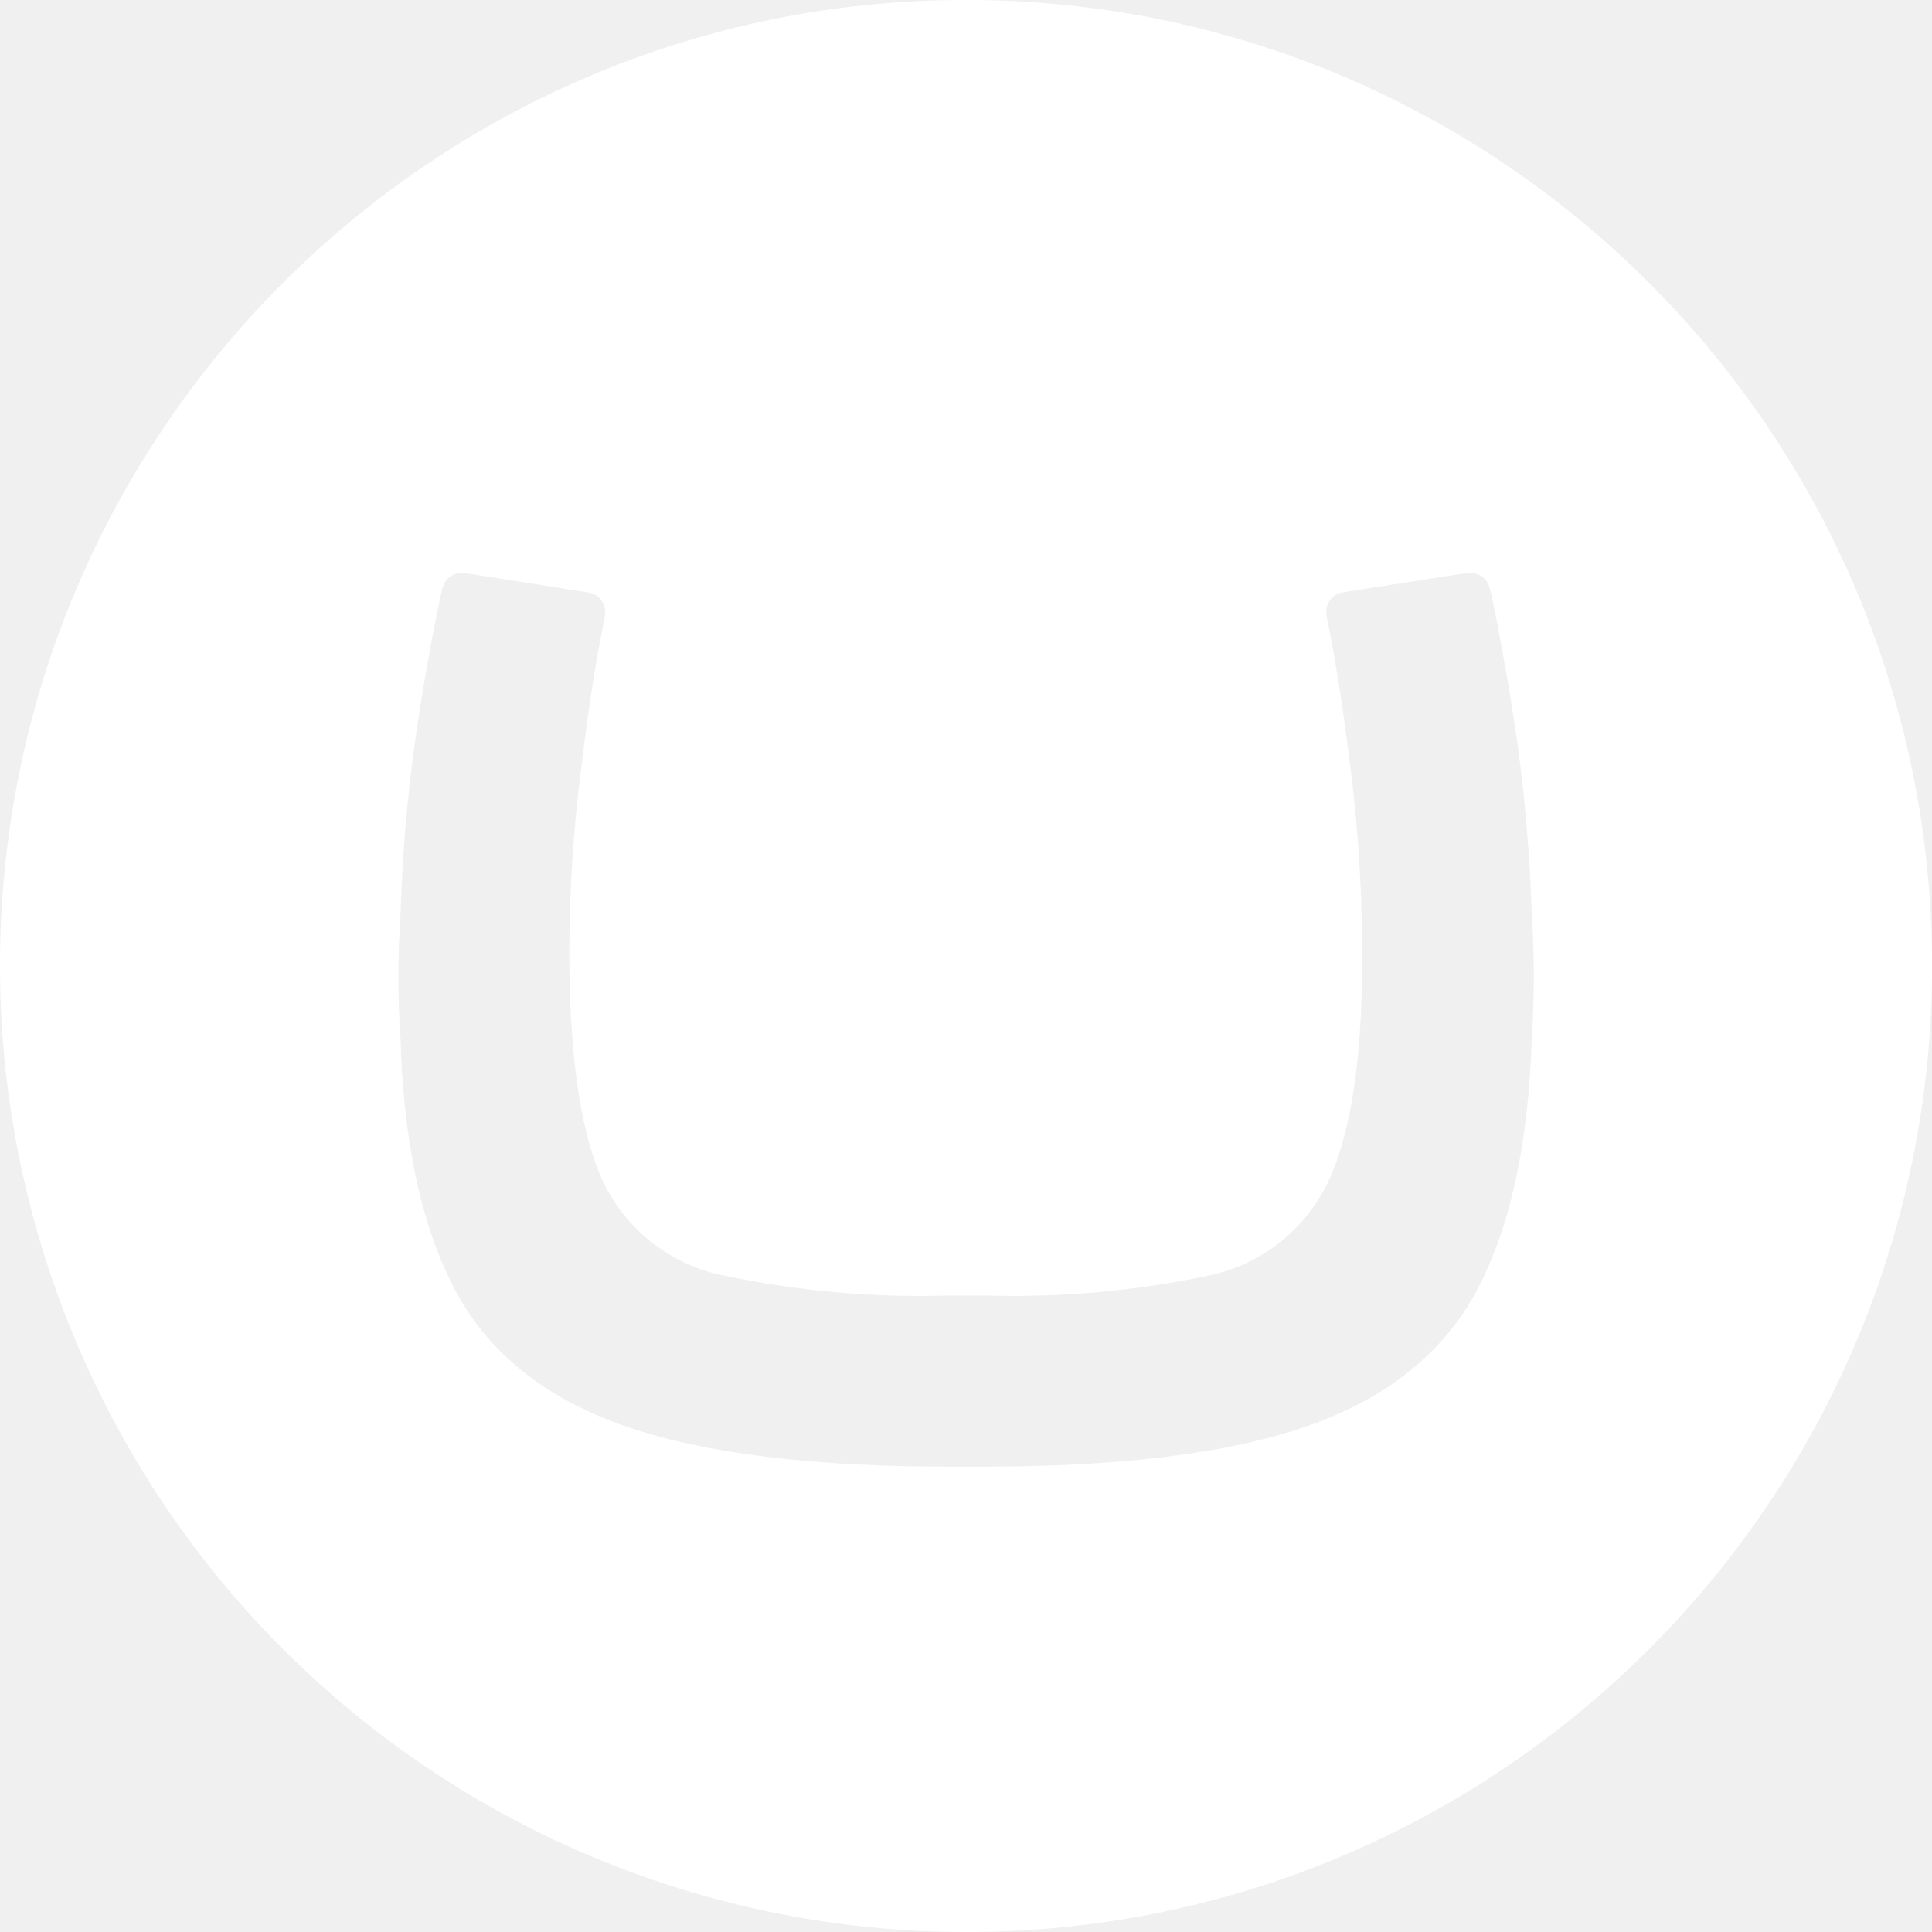
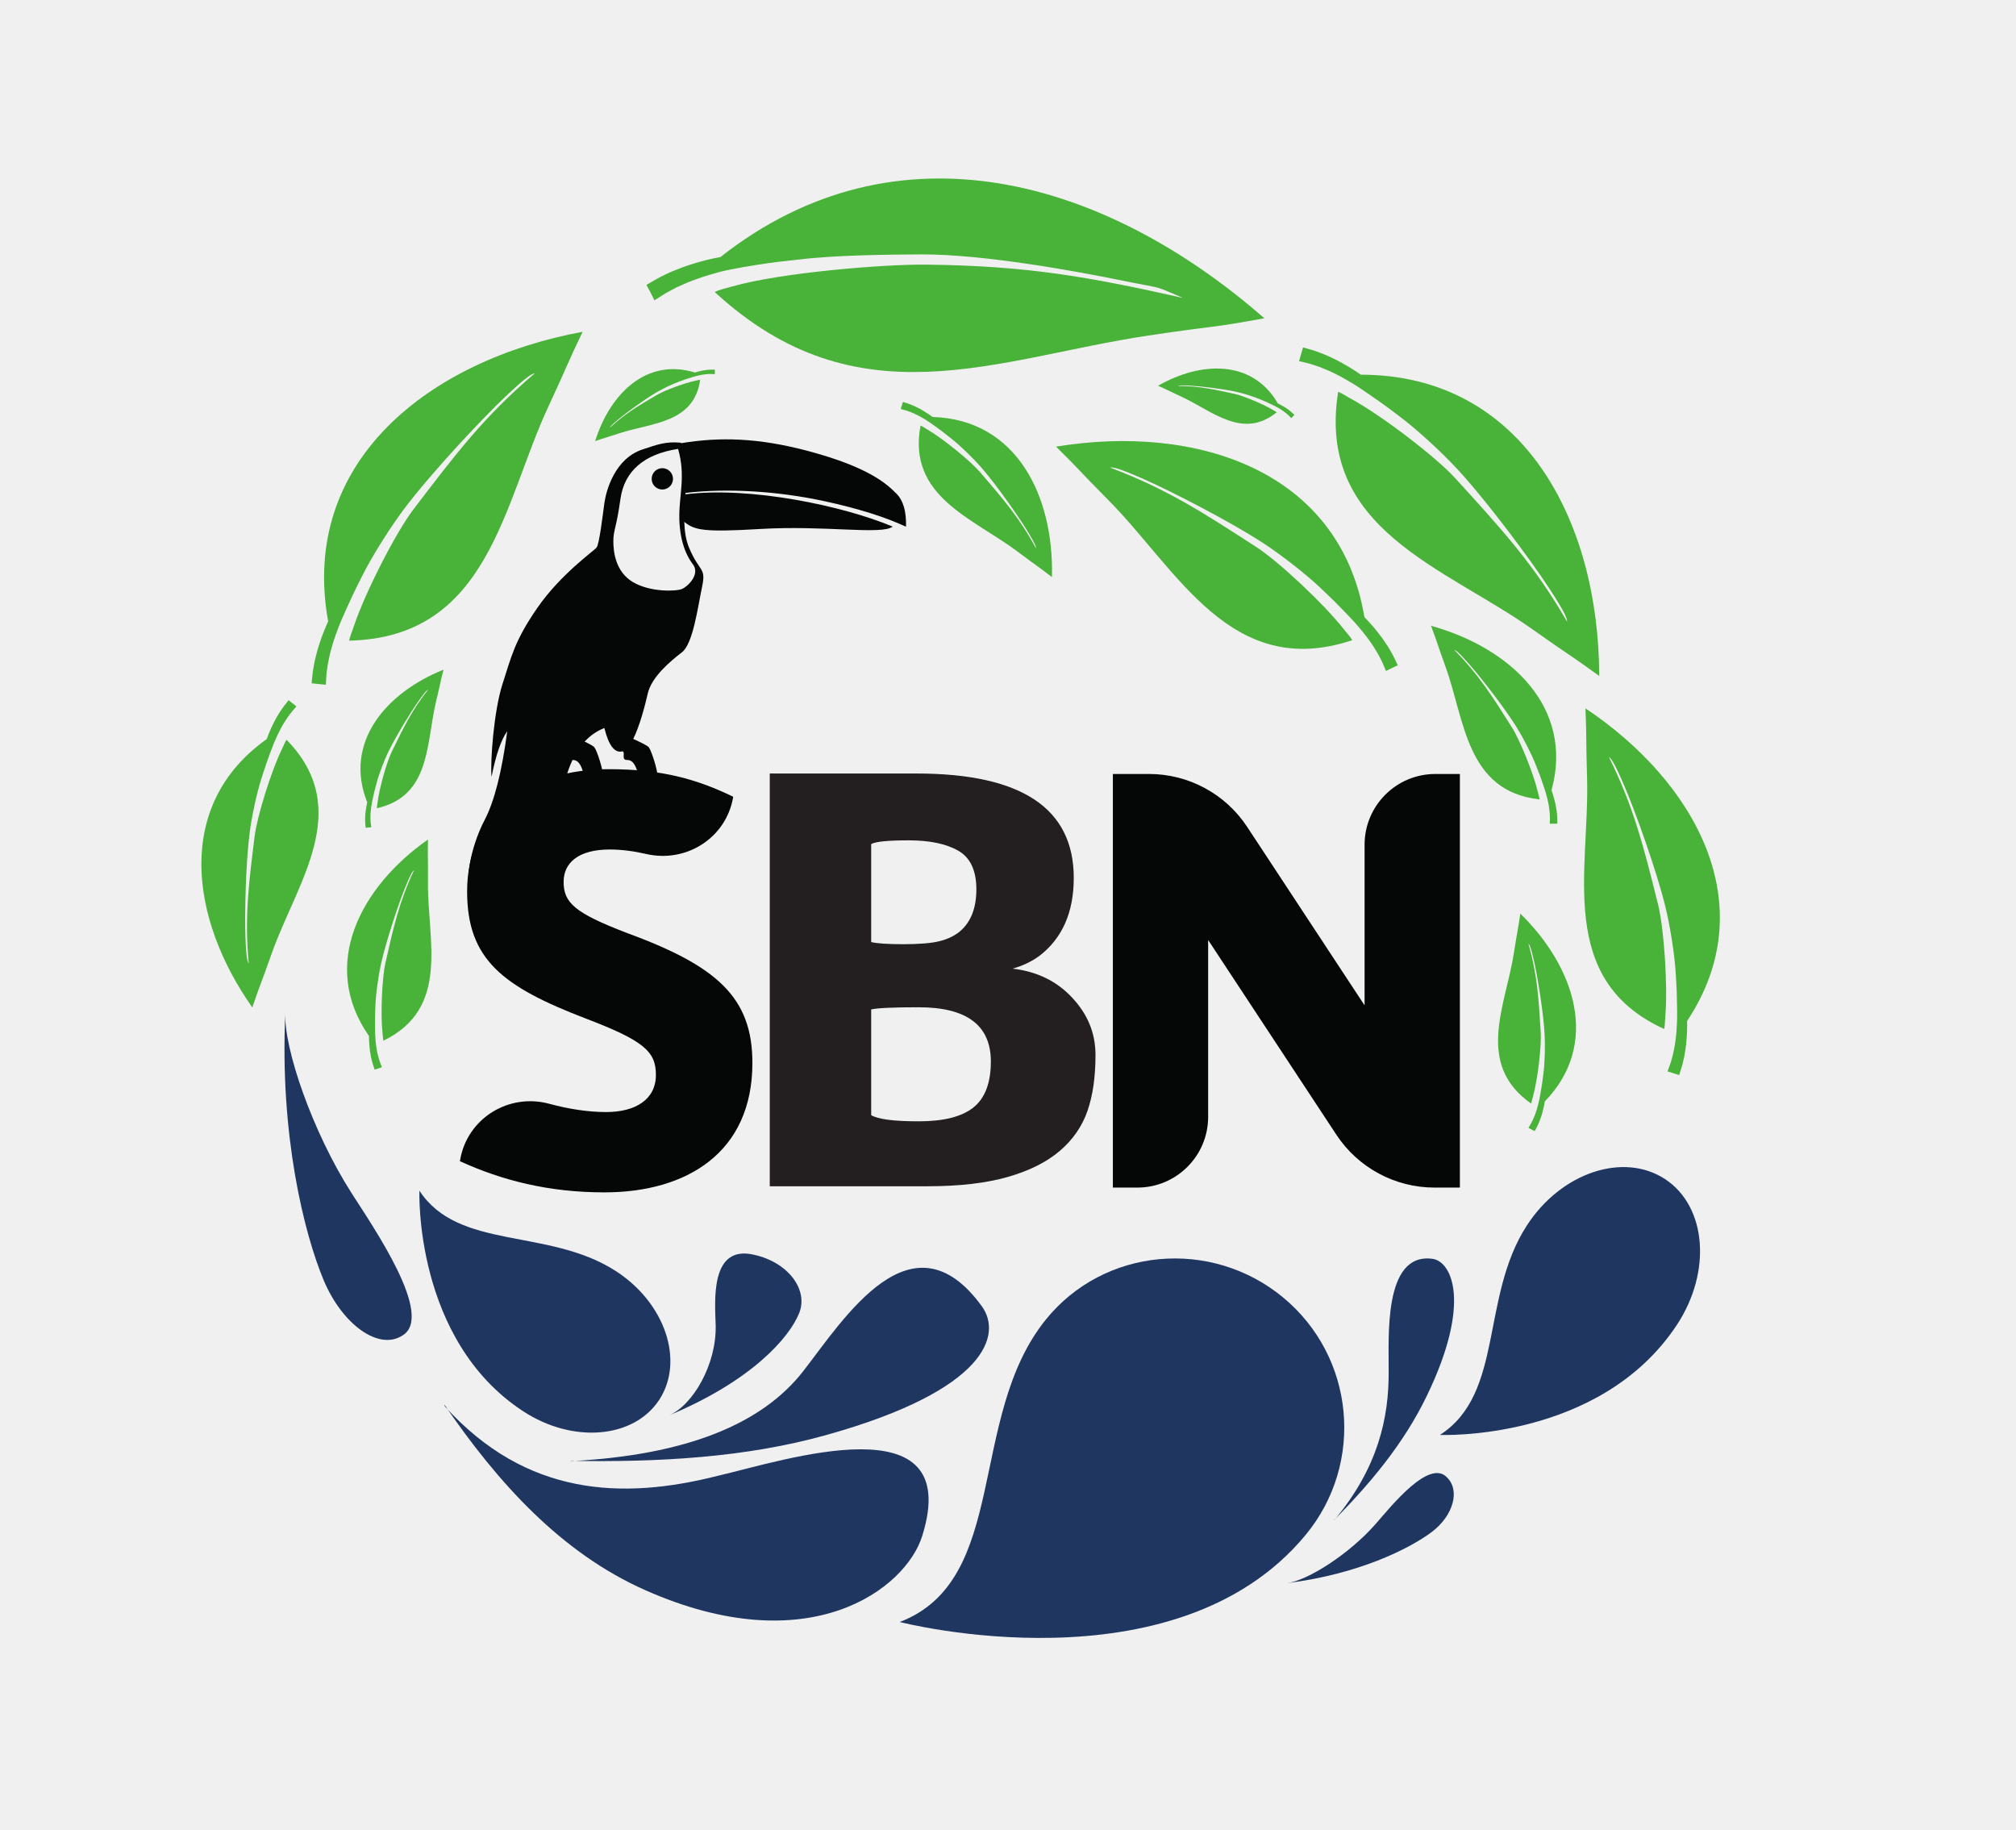
- <svg xmlns="http://www.w3.org/2000/svg" viewBox="0 0 315.89 315.89">
-   <path fill="#fff" d="M0 157.74a157.95 157.95 0 11158 158.15A157.95 157.95 0 010 157.74zm154.74 54.09a155.41 155.41 0 01-36.5-3.29 27.92 27.92 0 01-19.94-16q-5.35-12.34-5.21-38.1a243 243 0 011.69-26.84q1.55-13 3.09-21.46l1.07-5.59a2 2 0 000-.49 3.2 3.2 0 00-2.65-3.17l-20.37-3.22h-.44a3.19 3.19 0 00-3.11 2.48c-.35 1.31-.56 2.27-1.17 5.38-1.16 6-2.24 11.85-3.43 20.38a264.17 264.17 0 00-2.3 27.94 145.24 145.24 0 000 19.57q.72 25.94 8.9 41.42t27.72 22.3q19.53 6.81 54.43 6.66h2.91q34.94.15 54.41-6.66t27.71-22.3q8.17-15.53 8.91-41.42a145.24 145.24 0 000-19.57 266.84 266.84 0 00-2.3-27.94c-1.2-8.44-2.27-14.26-3.44-20.38-.61-3.11-.81-4.07-1.16-5.38a3.21 3.21 0 00-3.12-2.48h-.52l-20.38 3.18a3.2 3.2 0 00-2.68 3.17 4 4 0 000 .49l1.08 5.59q1.55 8.48 3.12 21.46a245.68 245.68 0 011.65 26.84q.27 25.69-5.21 38.07a27.9 27.9 0 01-19.76 16.07 155.19 155.19 0 01-36.48 3.29z" />
+ <svg xmlns="http://www.w3.org/2000/svg" version="1.1" id="svg2" xml:space="preserve" width="480.233" height="435.784" viewBox="0 0 480.233 435.784">
+   <defs id="defs6">
+     <clipPath clipPathUnits="userSpaceOnUse" id="clipPath18">
+       <path d="M 0,326.838 H 360.175 V 0 H 0 Z" id="path16" />
+     </clipPath>
+   </defs>
+   <g id="g10" transform="matrix(1.333333,0,0,-1.333333,0,435.784)">
+     <g id="g12">
+       <g id="g14" clip-path="url(#clipPath18)">
+         <g id="g20" transform="translate(107.9744,113.8435)">
+           <path d="m 0,0 c -9.958,0 -18.31,2.141 -25.806,5.568 l 0.04,0.234 c 1.269,7.409 8.659,11.988 15.915,10.025 3.488,-0.944 6.933,-1.479 10.172,-1.479 5.247,0 8.887,2.249 8.887,6.638 0,4.176 -2.141,6.105 -12.527,10.066 -14.777,5.675 -21.202,10.493 -21.202,22.7 0,14.242 11.136,21.844 25.27,21.844 9.638,0 15.848,-1.82 22.273,-4.925 l -0.038,-0.207 c -1.3,-7.202 -8.391,-11.663 -15.521,-10.016 -2.282,0.527 -4.472,0.8 -6.499,0.8 -5.568,0 -8.245,-2.356 -8.245,-5.783 0,-3.747 2.034,-5.568 11.243,-9.1 C 20.023,40.475 26.448,34.907 26.448,23.128 26.448,7.067 14.67,0 0,0" style="fill:#050606;fill-opacity:1;fill-rule:nonzero;stroke:none" id="path22" />
+         </g>
+         <g id="g24" transform="translate(238.7502,124.1463)">
+           <path d="M 0,0 -22.904,34.777 V 3.197 c 0,-6.983 -5.66,-12.644 -12.643,-12.644 h -4.382 v 73.883 h 6.458 c 7.064,0 13.655,-3.552 17.538,-9.453 L 5.043,23.105 v 28.689 c 0,6.982 5.66,12.642 12.643,12.642 h 4.383 V -9.447 H 17.532 C 10.472,-9.447 3.883,-5.897 0,0" style="fill:#050606;fill-opacity:1;fill-rule:nonzero;stroke:none" id="path26" />
+         </g>
+         <g id="g28" transform="translate(116.9206,273.1865)">
+           <path d="m 0,0 c 0.374,0.233 0.315,0.21 0.786,0.501 0.471,0.29 1.191,0.783 1.872,1.129 0.338,0.173 0.905,0.503 1.396,0.734 0.491,0.232 1.118,0.498 1.72,0.761 0.601,0.263 1.326,0.522 2.022,0.768 0.697,0.245 1.52,0.523 2.275,0.733 0.121,0.034 0.24,0.063 0.398,0.107 0.832,0.232 1.19,0.367 2.178,0.579 0.986,0.213 2.061,0.411 3.34,0.646 1.278,0.234 3.019,0.489 4.531,0.713 1.512,0.224 3.84,0.436 5.414,0.632 C 32.217,8.082 42.138,8.19 47.725,8.209 58.904,8.245 75.545,5.168 83.452,3.558 91.359,1.948 88.874,2.802 94.446,0.426 77.778,4.163 66.858,6.172 48.557,6.381 41.064,6.467 22.743,4.981 14.004,2.508 12.183,1.993 11.848,1.987 10.767,1.491 36.325,-22.061 61.032,-10.364 88.26,-6.283 c 12.517,1.875 10.671,1.24 20.704,3.081 C 80.639,21.569 43.401,32.611 11.784,7.73 11.059,7.601 10.311,7.451 9.553,7.268 8.795,7.086 7.885,6.836 7.153,6.608 6.421,6.379 5.641,6.142 4.994,5.89 4.347,5.639 3.655,5.38 3.116,5.156 2.577,4.933 1.949,4.602 1.57,4.428 0.814,4.082 -0.006,3.575 -0.536,3.279 -1.065,2.982 -1.007,2.998 -1.429,2.76 -0.924,1.855 -0.45,0.935 0,0" style="fill:#49b239;fill-opacity:1;fill-rule:nonzero;stroke:none" id="path30" />
+         </g>
+         <g id="g32" transform="translate(58.2163,204.5188)">
+           <path d="m 0,0 c 0.025,0.346 0.007,0.257 0.04,0.701 0.034,0.444 0.045,1.176 0.146,1.794 0.05,0.308 0.103,0.848 0.183,1.286 0.08,0.438 0.211,0.979 0.317,1.506 0.105,0.528 0.285,1.123 0.452,1.707 0.167,0.584 0.384,1.277 0.61,1.881 0.036,0.096 0.08,0.201 0.122,0.321 0.221,0.631 0.345,0.972 0.631,1.678 0.286,0.705 0.642,1.506 1.021,2.351 0.38,0.845 0.861,1.915 1.303,2.855 0.443,0.939 1.06,2.141 1.542,3.116 1.924,3.895 5.295,9.144 7.709,12.34 4.833,6.393 13.736,15.888 17.952,19.884 4.216,3.995 4.793,4.087 5.319,4.227 C 28.338,47.997 23.255,41.311 15.629,31.303 12.508,27.207 6.973,16.397 4.995,10.43 4.583,9.187 4.331,8.739 4.162,7.879 c 24.982,0.556 27.49,24.449 35.64,41.921 3.747,8.032 2.98,6.808 6.07,13.251 C 18.552,58.017 -4.78,39.944 0.41,11.327 0.158,10.783 -0.047,10.276 -0.287,9.695 -0.528,9.114 -0.811,8.359 -1.004,7.761 -1.198,7.164 -1.421,6.535 -1.556,5.983 -1.691,5.432 -1.856,4.852 -1.962,4.387 -2.068,3.921 -2.152,3.337 -2.221,3.002 -2.358,2.333 -2.41,1.524 -2.468,1.037 -2.526,0.551 -2.502,0.64 -2.545,0.26 -1.694,0.186 -0.847,0.1 0,0" style="fill:#49b239;fill-opacity:1;fill-rule:nonzero;stroke:none" id="path34" />
+         </g>
+         <g id="g36" transform="translate(68.2307,136.2025)">
+           <path d="M 0,0 C -0.065,0.173 -0.053,0.126 -0.135,0.348 -0.217,0.571 -0.375,0.927 -0.463,1.249 -0.506,1.409 -0.6,1.682 -0.659,1.911 -0.717,2.14 -0.774,2.432 -0.84,2.71 -0.905,2.989 -0.95,3.317 -0.999,3.637 -1.047,3.956 -1.096,4.339 -1.121,4.682 -1.124,4.736 -1.126,4.796 -1.132,4.864 -1.165,5.219 -1.181,5.411 -1.199,5.816 -1.216,6.22 -1.222,6.687 -1.225,7.18 c -0.004,0.493 -0.008,1.117 -0.003,1.67 0.006,0.552 0.039,1.271 0.056,1.849 0.068,2.311 0.536,5.598 0.997,7.679 0.922,4.164 3.126,10.73 4.281,13.598 1.155,2.868 1.414,3.04 1.637,3.224 C 3.079,29.503 2.101,25.141 0.628,18.61 0.025,15.936 -0.259,9.479 0.106,6.153 0.182,5.461 0.16,5.188 0.268,4.735 12.233,10.538 8.154,22.655 8.227,32.914 8.26,37.631 8.16,36.869 8.228,40.671 -3.876,32.183 -11.162,18.269 -2.311,5.572 c -0.002,-0.319 0.012,-0.61 0.024,-0.944 0.013,-0.335 0.043,-0.763 0.082,-1.095 0.039,-0.332 0.069,-0.685 0.127,-0.982 0.057,-0.297 0.105,-0.614 0.157,-0.863 0.052,-0.249 0.14,-0.55 0.181,-0.727 0.082,-0.354 0.236,-0.757 0.316,-1.006 0.08,-0.248 0.072,-0.199 0.135,-0.393 C -0.861,-0.285 -0.432,-0.139 0,0" style="fill:#49b239;fill-opacity:1;fill-rule:nonzero;stroke:none" id="path38" />
+         </g>
+         <g id="g40" transform="translate(66.3372,179.072)">
+           <path d="m 0,0 c -0.018,0.137 -0.017,0.1 -0.039,0.276 -0.022,0.176 -0.075,0.461 -0.084,0.71 -0.005,0.123 -0.027,0.338 -0.03,0.515 -0.003,0.176 0.005,0.397 0.004,0.611 0,0.213 0.024,0.459 0.042,0.7 0.02,0.24 0.049,0.527 0.09,0.78 0.007,0.04 0.016,0.084 0.023,0.134 0.036,0.263 0.058,0.406 0.113,0.702 0.056,0.297 0.132,0.637 0.213,0.996 0.081,0.359 0.184,0.813 0.283,1.213 0.098,0.401 0.244,0.917 0.355,1.334 0.443,1.667 1.342,3.975 2.031,5.408 1.378,2.868 4.097,7.263 5.425,9.149 1.327,1.886 1.544,1.967 1.738,2.063 C 7.258,20.906 5.805,17.905 3.624,13.411 2.731,11.571 1.426,6.929 1.125,4.452 1.062,3.936 0.999,3.741 1.001,3.394 c 9.679,2.178 8.778,11.674 10.577,19.114 0.827,3.42 0.625,2.884 1.322,5.634 C 2.663,24.037 -4.998,15.171 -0.73,4.441 -0.786,4.209 -0.825,3.996 -0.873,3.751 -0.921,3.505 -0.972,3.189 -1,2.942 -1.029,2.694 -1.067,2.432 -1.076,2.207 -1.084,1.981 -1.104,1.743 -1.108,1.553 -1.113,1.364 -1.1,1.13 -1.1,0.994 -1.101,0.723 -1.058,0.404 -1.042,0.21 -1.026,0.016 -1.024,0.053 -1.011,-0.099 -0.674,-0.061 -0.338,-0.027 0,0" style="fill:#49b239;fill-opacity:1;fill-rule:nonzero;stroke:none" id="path42" />
+         </g>
+         <g id="g44" transform="translate(297.9169,135.4517)">
+           <path d="m 0,0 c 0.097,0.279 0.081,0.203 0.205,0.562 0.123,0.36 0.362,0.936 0.491,1.455 0.064,0.258 0.205,0.699 0.29,1.068 0.084,0.37 0.165,0.839 0.26,1.287 0.095,0.448 0.156,0.977 0.222,1.49 0.066,0.513 0.13,1.129 0.157,1.679 0.004,0.087 0.004,0.183 0.012,0.292 0.04,0.569 0.057,0.878 0.071,1.527 0.014,0.648 0.006,1.396 -0.006,2.186 -0.013,0.79 -0.028,1.79 -0.058,2.675 -0.03,0.885 -0.108,2.034 -0.156,2.96 -0.194,3.7 -1.063,8.948 -1.877,12.265 -1.629,6.637 -5.399,17.076 -7.354,21.627 -1.954,4.551 -2.375,4.818 -2.74,5.105 4.477,-9.03 6.203,-15.981 8.8,-26.39 1.062,-4.262 1.752,-14.594 1.289,-19.934 -0.097,-1.113 -0.051,-1.549 -0.208,-2.279 -19.378,8.86 -13.285,28.419 -13.775,44.851 -0.225,7.554 -0.038,6.338 -0.285,12.426 C 5.037,51.695 17.216,29.672 3.499,9.009 3.514,8.499 3.503,8.033 3.494,7.496 3.487,6.96 3.454,6.274 3.404,5.74 3.354,5.206 3.317,4.639 3.236,4.162 3.156,3.684 3.09,3.175 3.016,2.774 2.941,2.373 2.811,1.888 2.752,1.602 2.634,1.032 2.401,0.381 2.282,-0.02 2.163,-0.42 2.175,-0.342 2.081,-0.654 1.389,-0.426 0.698,-0.208 0,0" style="fill:#49b239;fill-opacity:1;fill-rule:nonzero;stroke:none" id="path46" />
+         </g>
+         <g id="g48" transform="translate(52.9618,200.6481)">
+           <path d="m 0,0 c -0.156,-0.184 -0.122,-0.131 -0.321,-0.369 -0.2,-0.238 -0.552,-0.607 -0.802,-0.965 -0.125,-0.177 -0.363,-0.472 -0.536,-0.729 -0.174,-0.258 -0.372,-0.591 -0.577,-0.905 -0.204,-0.314 -0.405,-0.699 -0.607,-1.071 -0.201,-0.372 -0.431,-0.823 -0.613,-1.234 -0.029,-0.066 -0.057,-0.139 -0.095,-0.219 -0.198,-0.423 -0.302,-0.653 -0.504,-1.144 -0.201,-0.491 -0.414,-1.064 -0.637,-1.669 -0.223,-0.606 -0.505,-1.373 -0.743,-2.057 -0.237,-0.684 -0.516,-1.584 -0.751,-2.304 -0.94,-2.879 -1.82,-7.137 -2.175,-9.906 -0.709,-5.54 -0.902,-14.61 -0.75,-18.656 0.153,-4.045 0.395,-4.373 0.589,-4.699 -0.759,8.203 -0.031,14.011 1.048,22.714 0.442,3.563 2.955,11.646 4.878,15.582 0.401,0.82 0.493,1.167 0.828,1.677 12.174,-12.455 1.777,-25.58 -2.681,-38.257 -2.049,-5.827 -1.834,-4.844 -3.436,-9.559 -11.155,15.825 -13.968,36.201 2.568,47.928 0.139,0.393 0.284,0.746 0.448,1.152 0.164,0.407 0.39,0.921 0.585,1.313 0.195,0.392 0.39,0.814 0.592,1.155 0.202,0.34 0.402,0.709 0.577,0.993 0.174,0.284 0.416,0.616 0.545,0.816 0.258,0.4 0.627,0.829 0.835,1.099 0.209,0.27 0.177,0.214 0.34,0.425 C -0.934,0.733 -0.471,0.363 0,0" style="fill:#49b239;fill-opacity:1;fill-rule:nonzero;stroke:none" id="path50" />
+         </g>
+         <g id="g52" transform="translate(273.0703,125.3676)">
+           <path d="m 0,0 c 0.085,0.148 0.067,0.107 0.175,0.297 0.108,0.19 0.304,0.491 0.432,0.772 0.063,0.139 0.19,0.374 0.277,0.574 0.087,0.2 0.182,0.457 0.283,0.701 0.102,0.244 0.191,0.537 0.283,0.82 0.092,0.284 0.193,0.626 0.266,0.934 0.012,0.049 0.022,0.104 0.038,0.165 0.083,0.318 0.125,0.491 0.201,0.857 0.077,0.365 0.151,0.79 0.228,1.239 0.076,0.448 0.173,1.016 0.249,1.52 0.077,0.504 0.154,1.163 0.225,1.693 0.281,2.116 0.342,5.179 0.232,7.143 -0.222,3.93 -1.254,10.239 -1.881,13.023 -0.626,2.783 -0.836,2.979 -1.012,3.18 C 1.577,27.332 1.821,23.214 2.192,17.045 2.344,14.52 1.643,8.596 0.817,5.622 0.645,5.001 0.625,4.75 0.459,4.353 c -10.038,7.063 -4.522,17.495 -3.065,26.851 0.67,4.302 0.648,3.593 1.151,7.067 C 8.31,28.741 12.881,14.984 2.933,4.732 2.887,4.441 2.831,4.179 2.77,3.876 2.709,3.573 2.618,3.188 2.534,2.891 2.449,2.594 2.368,2.276 2.272,2.015 2.176,1.753 2.085,1.472 2.001,1.252 1.916,1.033 1.791,0.772 1.728,0.617 1.6,0.307 1.4,-0.038 1.29,-0.252 1.18,-0.466 1.195,-0.423 1.109,-0.59 0.742,-0.388 0.373,-0.191 0,0" style="fill:#49b239;fill-opacity:1;fill-rule:nonzero;stroke:none" id="path54" />
+         </g>
+         <g id="g56" transform="translate(127.7055,259.9976)">
+           <path d="m 0,0 c -0.109,0.005 -0.08,0.007 -0.22,0.014 -0.14,0.006 -0.368,0.03 -0.565,0.021 -0.098,-0.004 -0.268,0 -0.408,-0.009 -0.139,-0.009 -0.313,-0.029 -0.481,-0.042 -0.168,-0.013 -0.361,-0.047 -0.549,-0.078 -0.188,-0.03 -0.413,-0.071 -0.61,-0.119 -0.031,-0.008 -0.065,-0.018 -0.104,-0.027 -0.205,-0.045 -0.316,-0.071 -0.547,-0.134 -0.23,-0.063 -0.494,-0.143 -0.771,-0.23 -0.278,-0.087 -0.629,-0.197 -0.939,-0.3 -0.309,-0.103 -0.707,-0.25 -1.029,-0.364 -1.287,-0.455 -3.049,-1.31 -4.135,-1.943 -2.174,-1.268 -5.467,-3.689 -6.871,-4.855 -1.403,-1.165 -1.453,-1.342 -1.517,-1.5 2.722,2.523 4.997,3.858 8.402,5.862 1.394,0.82 4.971,2.142 6.905,2.536 0.403,0.082 0.552,0.144 0.827,0.165 -1.107,-7.769 -8.65,-7.659 -14.402,-9.547 -2.644,-0.868 -2.234,-0.675 -4.359,-1.398 2.591,8.33 9.097,14.93 17.826,12.243 0.179,0.059 0.344,0.103 0.535,0.157 0.19,0.053 0.436,0.113 0.629,0.151 0.194,0.038 0.399,0.084 0.575,0.106 0.178,0.021 0.364,0.051 0.514,0.067 0.149,0.015 0.334,0.02 0.441,0.029 0.213,0.017 0.468,0.003 0.622,0.003 0.154,0 0.125,-0.004 0.245,-0.005 C 0.005,0.535 0,0.268 0,0" style="fill:#49b239;fill-opacity:1;fill-rule:nonzero;stroke:none" id="path58" />
+         </g>
+         <g id="g60" transform="translate(230.6922,252.146)">
+           <path d="m 0,0 c -0.076,0.078 -0.054,0.06 -0.152,0.16 -0.098,0.099 -0.249,0.272 -0.399,0.4 -0.075,0.063 -0.197,0.182 -0.305,0.271 -0.108,0.088 -0.25,0.191 -0.382,0.296 -0.132,0.105 -0.297,0.211 -0.455,0.317 -0.158,0.106 -0.351,0.228 -0.528,0.327 -0.028,0.016 -0.06,0.032 -0.094,0.052 -0.182,0.106 -0.281,0.163 -0.493,0.273 -0.211,0.111 -0.459,0.231 -0.722,0.356 -0.262,0.126 -0.594,0.284 -0.891,0.419 -0.297,0.136 -0.689,0.298 -1.002,0.434 -1.252,0.542 -3.126,1.115 -4.353,1.39 -2.456,0.549 -6.516,1.016 -8.338,1.117 -1.821,0.1 -1.978,0.005 -2.133,-0.068 3.712,-0.003 6.287,-0.572 10.146,-1.42 1.58,-0.348 5.101,-1.813 6.786,-2.84 0.352,-0.214 0.503,-0.27 0.718,-0.442 -6.097,-4.94 -11.55,0.273 -17.05,2.803 -2.528,1.163 -2.096,1.025 -4.145,1.941 7.566,4.343 16.825,4.752 21.394,-3.156 0.17,-0.079 0.322,-0.159 0.498,-0.25 0.176,-0.09 0.396,-0.213 0.564,-0.317 0.168,-0.104 0.349,-0.209 0.493,-0.314 0.145,-0.105 0.302,-0.21 0.422,-0.3 0.12,-0.09 0.259,-0.213 0.343,-0.279 C 0.091,1.038 0.268,0.854 0.38,0.749 0.493,0.645 0.469,0.661 0.557,0.579 0.368,0.388 0.183,0.196 0,0" style="fill:#49b239;fill-opacity:1;fill-rule:nonzero;stroke:none" id="path62" />
+         </g>
+         <g id="g64" transform="translate(119.4631,73.978)">
+           <path d="m 0,0 c 14.821,6.184 21.586,13.912 23.338,18.354 1.623,4.176 -2.009,9 -8.018,10.35 C 7.238,30.674 8.3,20.099 8.399,16.072 8.547,9.089 4.304,1.804 0,0" style="fill:#1f3760;fill-opacity:1;fill-rule:nonzero;stroke:none" id="path66" />
+         </g>
+         <g id="g68" transform="translate(79.3562,75.9792)">
+           <path d="m 0,0 c 9.562,-13.974 20.853,-26.517 35.929,-33.195 29.318,-13.004 46.56,0.248 49.485,9.708 C 92.975,0.714 60.629,-10.05 48.91,-12.761 31.843,-17.099 14.682,-16.433 0.135,-0.382" style="fill:#1f3760;fill-opacity:1;fill-rule:nonzero;stroke:none" id="path70" />
+         </g>
+         <g id="g72" transform="translate(50.9779,145.9021)">
+           <path d="m 0,0 c -1.025,-21.731 3.333,-39.376 6.867,-47.794 3.332,-7.897 9.825,-12.567 14.04,-9.841 5.808,3.426 -5.11,19.247 -9.119,25.512 C 4.842,-21.238 -0.292,-6.326 0,0" style="fill:#1f3760;fill-opacity:1;fill-rule:nonzero;stroke:none" id="path74" />
+         </g>
+         <g id="g76" transform="translate(101.8309,65.8912)">
+           <path d="M 0,0 C 15.58,-0.281 31.408,0.54 46.027,4.673 74.477,12.67 77.26,22.56 73.566,27.63 61.046,44.811 48.965,25.396 41.688,16.037 34.272,6.499 20.678,1.037 0.342,-0.048" style="fill:#1f3760;fill-opacity:1;fill-rule:nonzero;stroke:none" id="path78" />
+         </g>
+         <g id="g80" transform="translate(93.4998,74.722)">
+           <path d="m 0,0 c 8.888,-5.789 19.768,-4.853 24.292,2.09 4.518,6.941 1.05,17.356 -7.901,23.059 -12.036,7.666 -27.997,3.6 -34.96,14.28 0,0 -0.997,-26.67 18.569,-39.429" style="fill:#1f3760;fill-opacity:1;fill-rule:nonzero;stroke:none" id="path82" />
+         </g>
+         <g id="g84" transform="translate(299.5902,90.1766)">
+           <path d="m 0,0 c 6.251,9.486 5.311,21.144 -2.099,26.028 -7.409,4.879 -18.583,1.224 -24.742,-8.33 -8.279,-12.846 -4.016,-29.964 -15.493,-37.36 0,0 28.558,-1.22 42.334,19.662" style="fill:#1f3760;fill-opacity:1;fill-rule:nonzero;stroke:none" id="path86" />
+         </g>
+         <g id="g88" transform="translate(233.2561,52.6468)">
+           <path d="m 0,0 c 10.605,12.83 8.802,31.83 -4.029,42.435 -12.83,10.605 -31.997,8.949 -42.43,-4.023 -14.023,-17.439 -6.419,-46.449 -26.051,-53.961 0,0 49.154,-12.702 72.51,15.549" style="fill:#1f3760;fill-opacity:1;fill-rule:nonzero;stroke:none" id="path90" />
+         </g>
+         <g id="g92" transform="translate(229.9507,44.0433)">
+           <path d="m 0,0 c 12.63,1.569 21.799,6.088 25.867,9.15 3.811,2.884 5.115,7.413 2.67,9.766 -3.18,3.286 -9.921,-5.142 -12.659,-8.285 C 11.116,5.186 3.674,0.462 0,0" style="fill:#1f3760;fill-opacity:1;fill-rule:nonzero;stroke:none" id="path94" />
+         </g>
+         <g id="g96" transform="translate(238.2447,55.2103)">
+           <path d="m 0,0 c 6.48,6.523 12.564,13.761 16.677,22.305 8.032,16.606 4.453,24.012 0.992,24.46 C 8.802,47.952 9.914,32.447 9.851,26.705 9.912,18.381 7.959,9.443 0.163,0.119" style="fill:#1f3760;fill-opacity:1;fill-rule:nonzero;stroke:none" id="path98" />
+         </g>
+         <g id="g100" transform="translate(177.0242,137.2253)">
+           <path d="m 0,0 c 0,6.456 -4.298,9.684 -12.895,9.684 -4.507,0 -7.335,-0.128 -8.485,-0.384 V -9.588 c 1.214,-0.735 4.05,-1.102 8.509,-1.102 4.458,0 7.718,0.831 9.779,2.493 C -1.031,-6.536 0,-3.803 0,0 m -2.589,30.752 c 0,3.364 -1.078,5.665 -3.235,6.899 -2.158,1.235 -5.106,1.85 -8.845,1.85 -3.739,0 -5.976,-0.224 -6.711,-0.671 V 21.332 c 1.022,-0.255 2.94,-0.383 5.752,-0.383 2.813,0 4.946,0.176 6.4,0.527 1.454,0.352 2.676,0.931 3.667,1.734 1.982,1.662 2.972,4.179 2.972,7.542 M 12.32,-15.971 c -2.333,-1.994 -5.433,-3.548 -9.3,-4.658 -3.867,-1.107 -8.653,-1.662 -14.357,-1.662 h -18.96 -9.204 v 73.729 h 8.868 17.402 c 18.696,0 28.044,-6.212 28.044,-18.64 0,-6.148 -2.045,-10.79 -6.136,-13.93 -1.374,-1.015 -2.972,-1.774 -4.794,-2.281 4.314,-0.508 7.83,-2.202 10.546,-5.086 2.845,-2.98 4.267,-6.424 4.267,-10.338 0,-3.911 -0.479,-7.247 -1.438,-10.004 -0.959,-2.756 -2.605,-5.133 -4.938,-7.13" style="fill:#231f20;fill-opacity:1;fill-rule:nonzero;stroke:none" id="path102" />
+         </g>
+         <g id="g104" transform="translate(232.0887,262.3332)">
+           <path d="m 0,0 c 0.335,-0.086 0.25,-0.052 0.68,-0.165 0.429,-0.113 1.145,-0.254 1.733,-0.463 0.293,-0.104 0.813,-0.253 1.228,-0.41 0.414,-0.157 0.922,-0.381 1.42,-0.579 0.499,-0.198 1.051,-0.48 1.594,-0.748 0.542,-0.268 1.183,-0.605 1.735,-0.934 0.088,-0.053 0.182,-0.115 0.293,-0.178 0.579,-0.329 0.892,-0.511 1.532,-0.918 0.641,-0.407 1.363,-0.898 2.123,-1.422 0.761,-0.523 1.724,-1.185 2.566,-1.787 0.842,-0.601 1.911,-1.422 2.78,-2.068 3.476,-2.583 8.021,-6.825 10.722,-9.764 5.406,-5.88 13.125,-16.306 16.29,-21.153 3.164,-4.848 3.151,-5.431 3.194,-5.971 -5.89,10.2 -11.539,16.379 -19.989,25.643 -3.459,3.793 -13.069,11.15 -18.566,14.156 -1.146,0.626 -1.54,0.954 -2.353,1.273 -3.918,-24.595 19.061,-31.322 34.736,-42.434 7.207,-5.109 6.144,-4.139 11.909,-8.319 C 53.572,-28.555 40.02,-2.449 11.033,-2.425 10.545,-2.081 10.085,-1.79 9.557,-1.451 9.03,-1.111 8.341,-0.699 7.789,-0.403 7.238,-0.106 6.662,0.225 6.145,0.457 5.628,0.687 5.089,0.952 4.651,1.139 4.214,1.326 3.657,1.514 3.34,1.641 2.709,1.895 1.925,2.091 1.457,2.234 0.991,2.378 1.075,2.338 0.709,2.448 0.485,1.628 0.25,0.813 0,0" style="fill:#49b239;fill-opacity:1;fill-rule:nonzero;stroke:none" id="path106" />
+         </g>
+         <g id="g108" transform="translate(160.9195,253.7804)">
+           <path d="m 0,0 c 0.173,-0.05 0.129,-0.031 0.351,-0.096 0.222,-0.065 0.591,-0.149 0.893,-0.266 0.151,-0.06 0.419,-0.144 0.632,-0.232 0.214,-0.088 0.474,-0.212 0.73,-0.323 0.255,-0.11 0.538,-0.265 0.817,-0.412 0.277,-0.148 0.604,-0.332 0.886,-0.512 0.046,-0.028 0.094,-0.061 0.15,-0.096 0.296,-0.18 0.456,-0.28 0.782,-0.501 0.327,-0.22 0.695,-0.487 1.082,-0.77 0.387,-0.284 0.878,-0.642 1.306,-0.967 0.429,-0.326 0.972,-0.768 1.414,-1.117 1.767,-1.394 4.064,-3.667 5.424,-5.235 2.72,-3.136 6.573,-8.67 8.144,-11.236 1.571,-2.567 1.556,-2.869 1.57,-3.151 -2.907,5.389 -5.749,8.685 -9.999,13.625 -1.74,2.023 -6.623,5.991 -9.433,7.635 -0.587,0.343 -0.787,0.519 -1.204,0.697 -2.406,-12.719 9.432,-16.561 17.409,-22.571 3.667,-2.763 3.13,-2.243 6.062,-4.502 0.389,14.386 -6.259,28.154 -21.32,28.604 C 5.448,-1.24 5.213,-1.082 4.944,-0.898 4.675,-0.714 4.324,-0.489 4.042,-0.326 3.759,-0.164 3.464,0.017 3.2,0.145 2.935,0.272 2.659,0.418 2.434,0.522 2.209,0.626 1.922,0.731 1.761,0.802 1.436,0.943 1.031,1.057 0.791,1.139 0.551,1.221 0.594,1.199 0.405,1.261 0.276,0.838 0.142,0.418 0,0" style="fill:#49b239;fill-opacity:1;fill-rule:nonzero;stroke:none" id="path110" />
+         </g>
+         <g id="g112" transform="translate(276.8793,179.6916)">
+           <path d="M 0,0 C 0.003,0.184 0.008,0.136 0.011,0.371 0.014,0.607 0.043,0.993 0.018,1.324 0.006,1.488 0.004,1.775 -0.018,2.009 -0.039,2.243 -0.083,2.535 -0.114,2.818 -0.145,3.1 -0.212,3.423 -0.272,3.739 -0.333,4.054 -0.415,4.429 -0.506,4.758 -0.52,4.81 -0.539,4.867 -0.555,4.932 -0.642,5.276 -0.692,5.461 -0.809,5.846 -0.927,6.231 -1.077,6.67 -1.237,7.133 -1.398,7.596 -1.601,8.182 -1.79,8.698 c -0.189,0.515 -0.458,1.177 -0.667,1.713 -0.831,2.143 -2.362,5.066 -3.484,6.862 -2.247,3.594 -6.494,9.013 -8.529,11.316 -2.034,2.302 -2.334,2.377 -2.604,2.476 4.388,-4.452 6.754,-8.212 10.303,-13.841 1.454,-2.305 3.864,-8.259 4.627,-11.495 0.159,-0.674 0.271,-0.922 0.32,-1.383 -13.136,1.461 -13.341,14.167 -16.817,23.753 -1.598,4.407 -1.252,3.727 -2.579,7.265 C -7.061,31.434 4.386,20.822 0.314,5.987 0.421,5.689 0.505,5.412 0.605,5.095 0.704,4.777 0.818,4.366 0.892,4.042 0.966,3.718 1.054,3.377 1.1,3.08 1.144,2.783 1.205,2.47 1.239,2.22 1.273,1.969 1.29,1.658 1.31,1.478 1.351,1.119 1.341,0.69 1.349,0.431 1.356,0.172 1.348,0.221 1.353,0.018 0.902,0.019 0.451,0.013 0,0" style="fill:#49b239;fill-opacity:1;fill-rule:nonzero;stroke:none" id="path114" />
+         </g>
+         <g id="g116" transform="translate(247.6138,206.9928)">
+           <path d="m 0,0 c -0.128,0.29 -0.085,0.219 -0.252,0.59 -0.166,0.372 -0.401,0.998 -0.68,1.499 -0.138,0.249 -0.35,0.698 -0.554,1.049 -0.204,0.351 -0.484,0.777 -0.737,1.198 -0.254,0.421 -0.594,0.878 -0.917,1.33 -0.324,0.449 -0.724,0.979 -1.106,1.429 -0.06,0.071 -0.13,0.147 -0.204,0.237 -0.385,0.476 -0.598,0.73 -1.061,1.248 -0.465,0.519 -1.018,1.098 -1.605,1.708 -0.588,0.609 -1.332,1.381 -2.002,2.053 -0.671,0.671 -1.574,1.515 -2.289,2.204 -2.859,2.757 -7.38,6.23 -10.444,8.233 -6.132,4.005 -16.724,9.423 -21.585,11.557 -4.861,2.134 -5.387,2.035 -5.882,1.993 10.113,-3.797 16.551,-7.978 26.202,-14.23 3.952,-2.56 12.052,-10.148 15.597,-14.669 0.738,-0.942 1.094,-1.25 1.504,-1.937 -21.66,-7.241 -31.2,12.537 -43.608,25.047 -5.704,5.752 -4.667,4.937 -9.315,9.523 C -33.883,44.173 -8.23,35.836 -3.852,9.617 -3.467,9.227 -3.135,8.854 -2.748,8.428 -2.362,8.002 -1.885,7.441 -1.534,6.986 -1.183,6.532 -0.797,6.061 -0.511,5.628 -0.225,5.194 0.097,4.748 0.332,4.38 0.567,4.012 0.82,3.535 0.983,3.269 1.307,2.735 1.602,2.056 1.802,1.655 2.002,1.254 1.953,1.324 2.108,1.01 1.4,0.684 0.697,0.348 0,0" style="fill:#49b239;fill-opacity:1;fill-rule:nonzero;stroke:none" id="path118" />
+         </g>
+         <g id="g120" transform="translate(118.33,239.396)">
+           <path d="m 0,0 c -1.053,0 -1.906,0.853 -1.906,1.906 0,1.053 0.853,1.907 1.906,1.907 1.053,0 1.906,-0.854 1.906,-1.907 C 1.906,0.853 1.053,0 0,0 M 2.813,7.254 C -3.242,6.331 -6.796,3.316 -7.493,-1.747 c -0.696,-5.062 -1.258,-5.515 -1.258,-7.474 0,-1.959 0.402,-5.477 3.494,-7.313 3.092,-1.835 7.701,-1.67 8.748,-1.24 1.047,0.43 3.352,2.633 1.95,4.449 -1.403,1.816 -2.408,4.727 -2.408,8.598 0,3.871 1.147,7.268 -0.22,11.981 m 1.338,-7.86 C 4.144,-0.69 4.137,-0.774 4.13,-0.858 15.661,0.585 32.295,-2.902 41.162,-6.627 39.114,-8.158 29.188,-6.353 17.348,-7.057 7.375,-7.65 5.74,-7.261 3.926,-5.78 c 0.049,-1.664 0.276,-3.242 0.848,-4.607 1.883,-4.495 3.091,-3.411 2.319,-7.05 -0.772,-3.638 -1.597,-10.108 -3.597,-11.647 -2,-1.539 -5.417,-4.356 -6.105,-7.379 -0.46,-2.024 -1.397,-5.706 -2.587,-8.087 1.329,-0.617 2.561,-1.18 2.81,-1.538 0.493,-0.71 1.53,-4.002 1.53,-5.109 0,-1.108 0.068,-2.926 -1.53,-3.382 -0.749,-0.215 -1.981,-0.638 -2.243,0.182 -0.261,0.821 0.506,0.632 1.037,1.036 -0.928,-0.279 -1.821,-0.839 -2.086,0 -0.112,0.353 0.215,0.849 0.47,0.883 1.103,0.149 0.989,1.406 0.679,2.328 -0.535,1.592 -1.164,1.842 -1.834,1.842 -0.67,0 -0.53,0.555 -0.53,1.201 0,0.108 -0.066,0.227 -0.177,0.354 -0.015,-0.005 -0.031,-0.01 -0.047,-0.014 -1.38,-0.374 -2.46,1.015 -3.239,4.166 -1.341,-0.532 -2.516,-1.343 -3.526,-2.433 0.887,-0.421 1.594,-0.793 1.776,-1.054 0.493,-0.71 1.529,-4.002 1.529,-5.109 0,-1.108 0.068,-2.926 -1.529,-3.382 -0.749,-0.215 -1.982,-0.638 -2.243,0.182 -0.262,0.821 0.505,0.632 1.036,1.036 -0.928,-0.279 -1.82,-0.839 -2.086,0 -0.112,0.353 0.216,0.849 0.47,0.883 1.103,0.149 0.989,1.406 0.679,2.328 -0.524,1.562 -1.14,1.832 -1.796,1.841 -1.047,-2.206 -1.758,-4.975 -2.133,-8.309 -1.286,-11.423 -2.996,-14.77 -4.607,-15.745 -1.611,-0.976 -9.239,-1.555 -11.004,0 -1.765,1.554 -0.556,8.365 2.039,13.319 1.731,3.302 3.079,8.592 4.046,15.868 -1.106,-1.535 -2.041,-4.252 -2.804,-8.149 -0.266,2.687 0.415,11.839 1.968,16.617 1.552,4.777 2.108,7.639 6.235,13.6 4.127,5.962 10.04,10.119 10.546,10.721 0.506,0.602 1.086,5.639 1.404,7.936 0.318,2.298 1.869,7.966 6.818,9.608 2.517,0.834 4.092,1.451 6.78,1.212 C 3.279,8.366 3.32,8.334 3.364,8.276 10.16,9.396 17.084,9.292 26.263,6.82 36.843,3.97 40.048,1.06 41.849,-0.762 c 1.201,-1.214 1.763,-3.175 1.688,-5.883 -3.756,1.747 -8.592,3.263 -14.51,4.548 -8.415,1.828 -17.441,2.361 -24.876,1.491" style="fill:#050606;fill-opacity:1;fill-rule:evenodd;stroke:none" id="path122" />
+         </g>
+       </g>
+     </g>
+   </g>
</svg>
